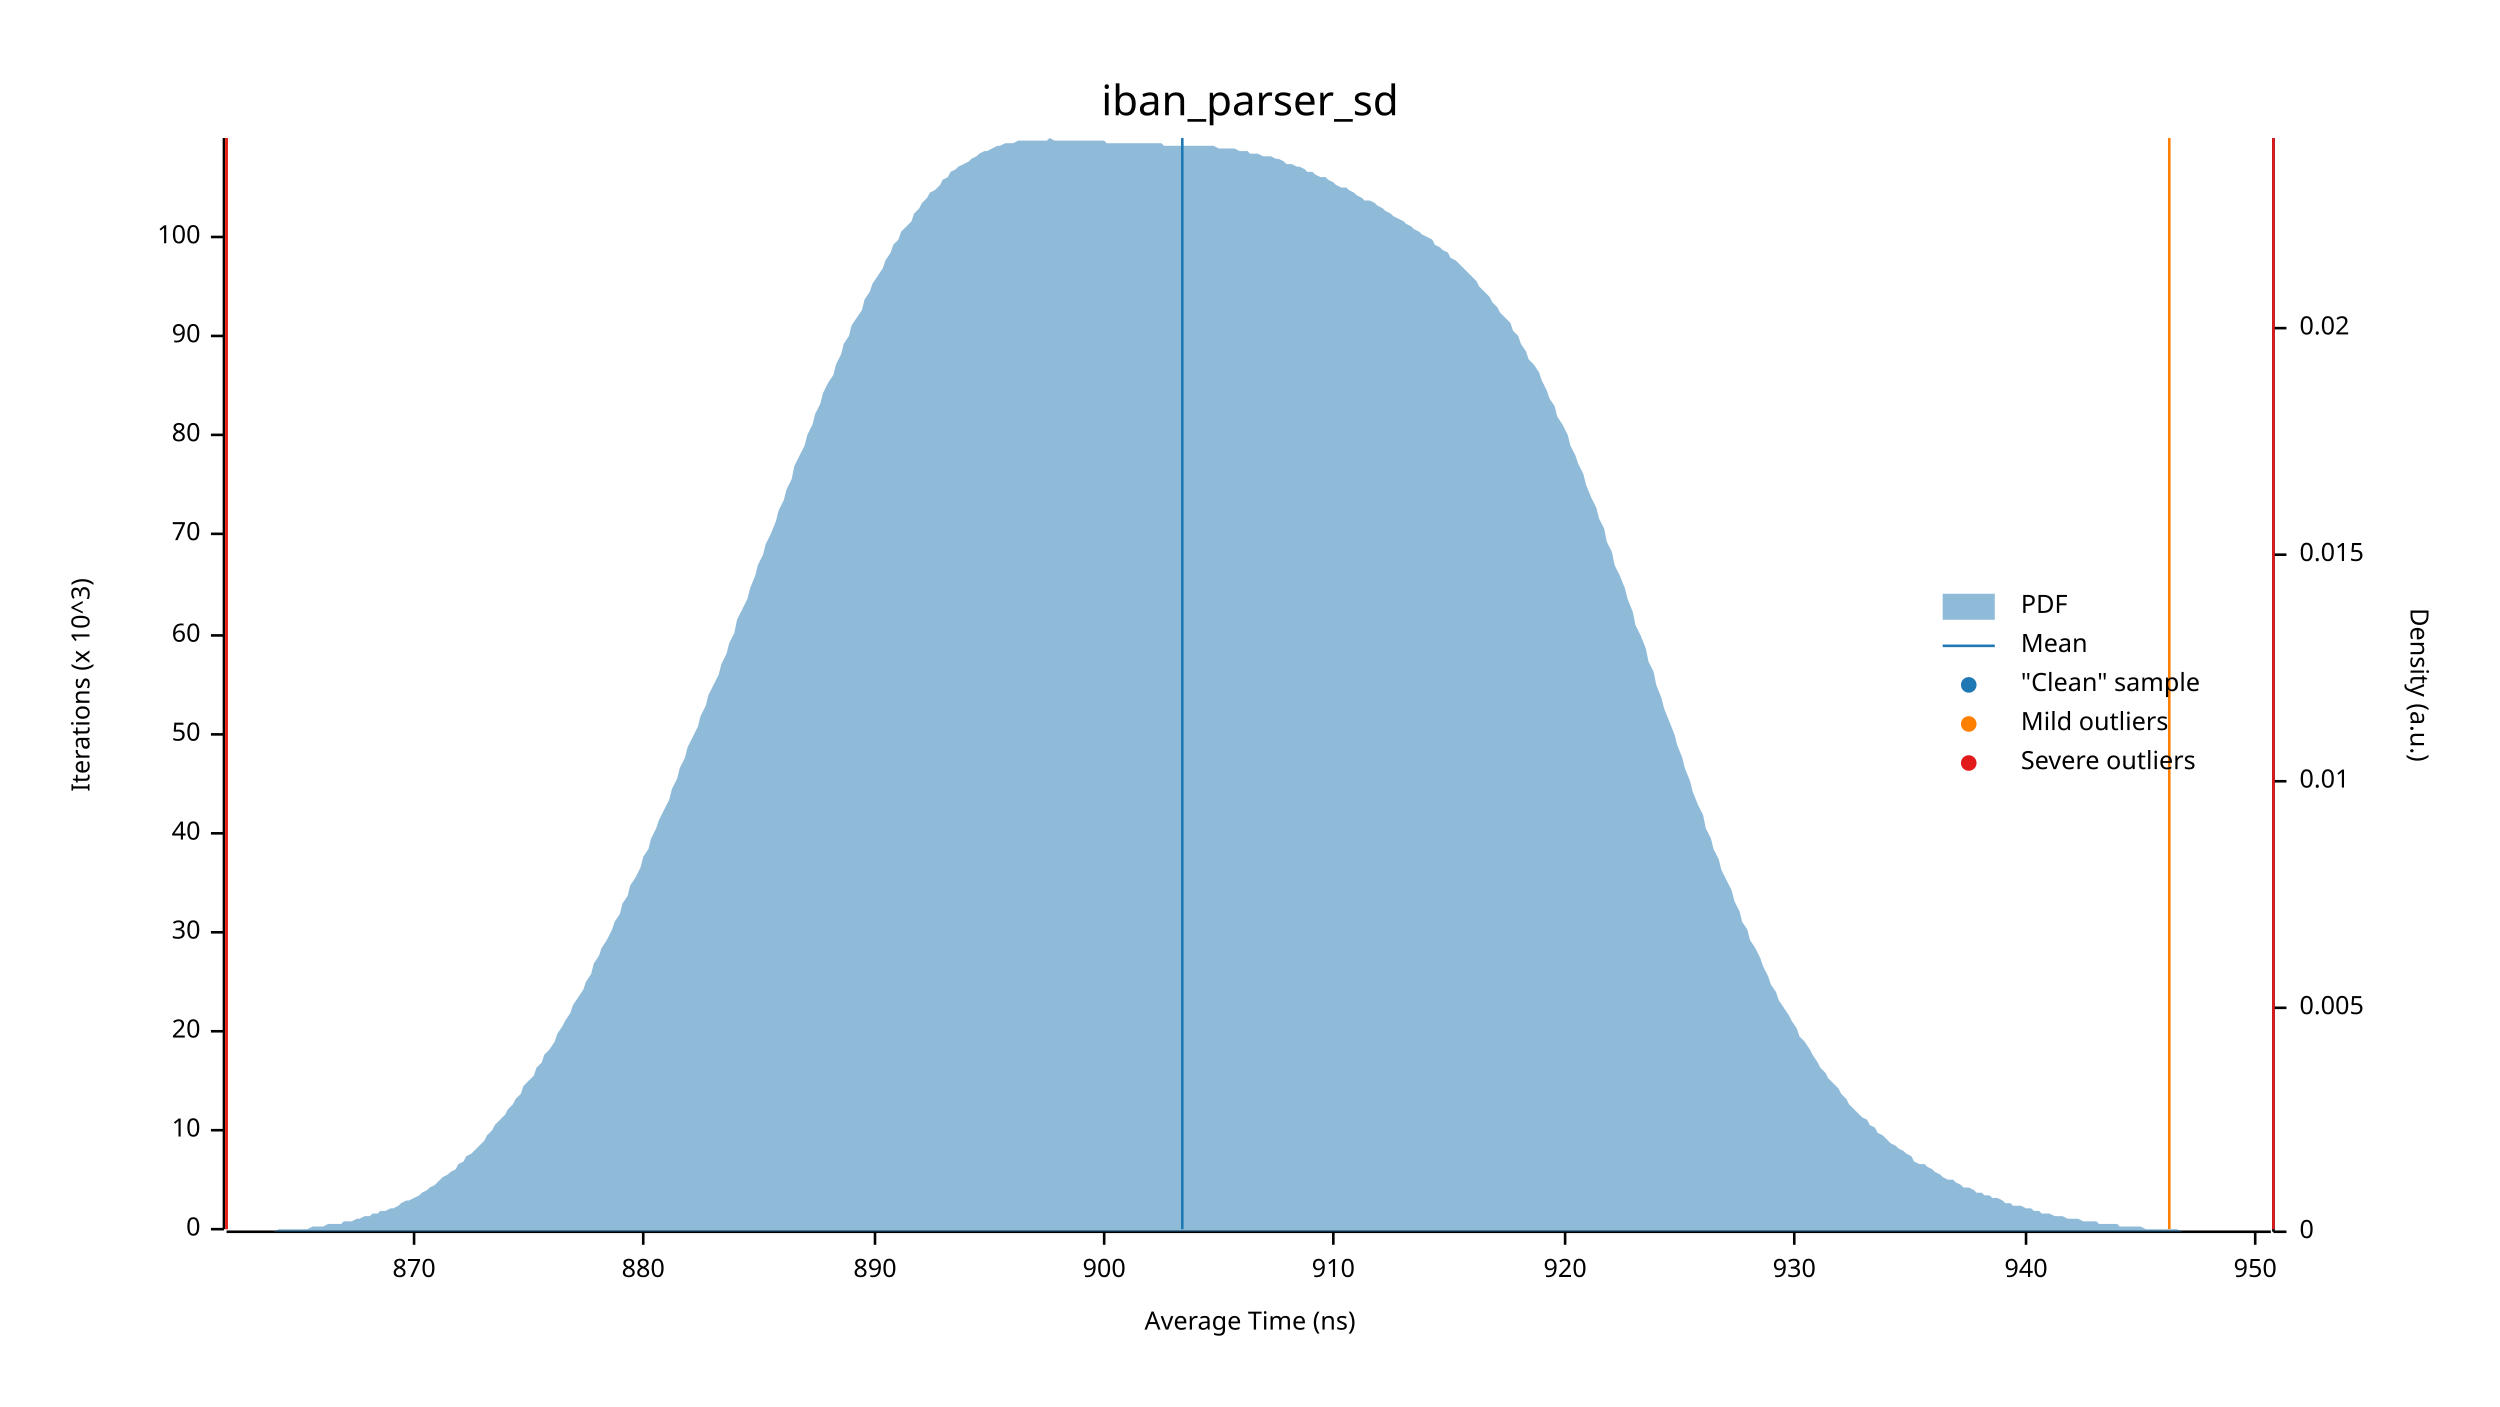
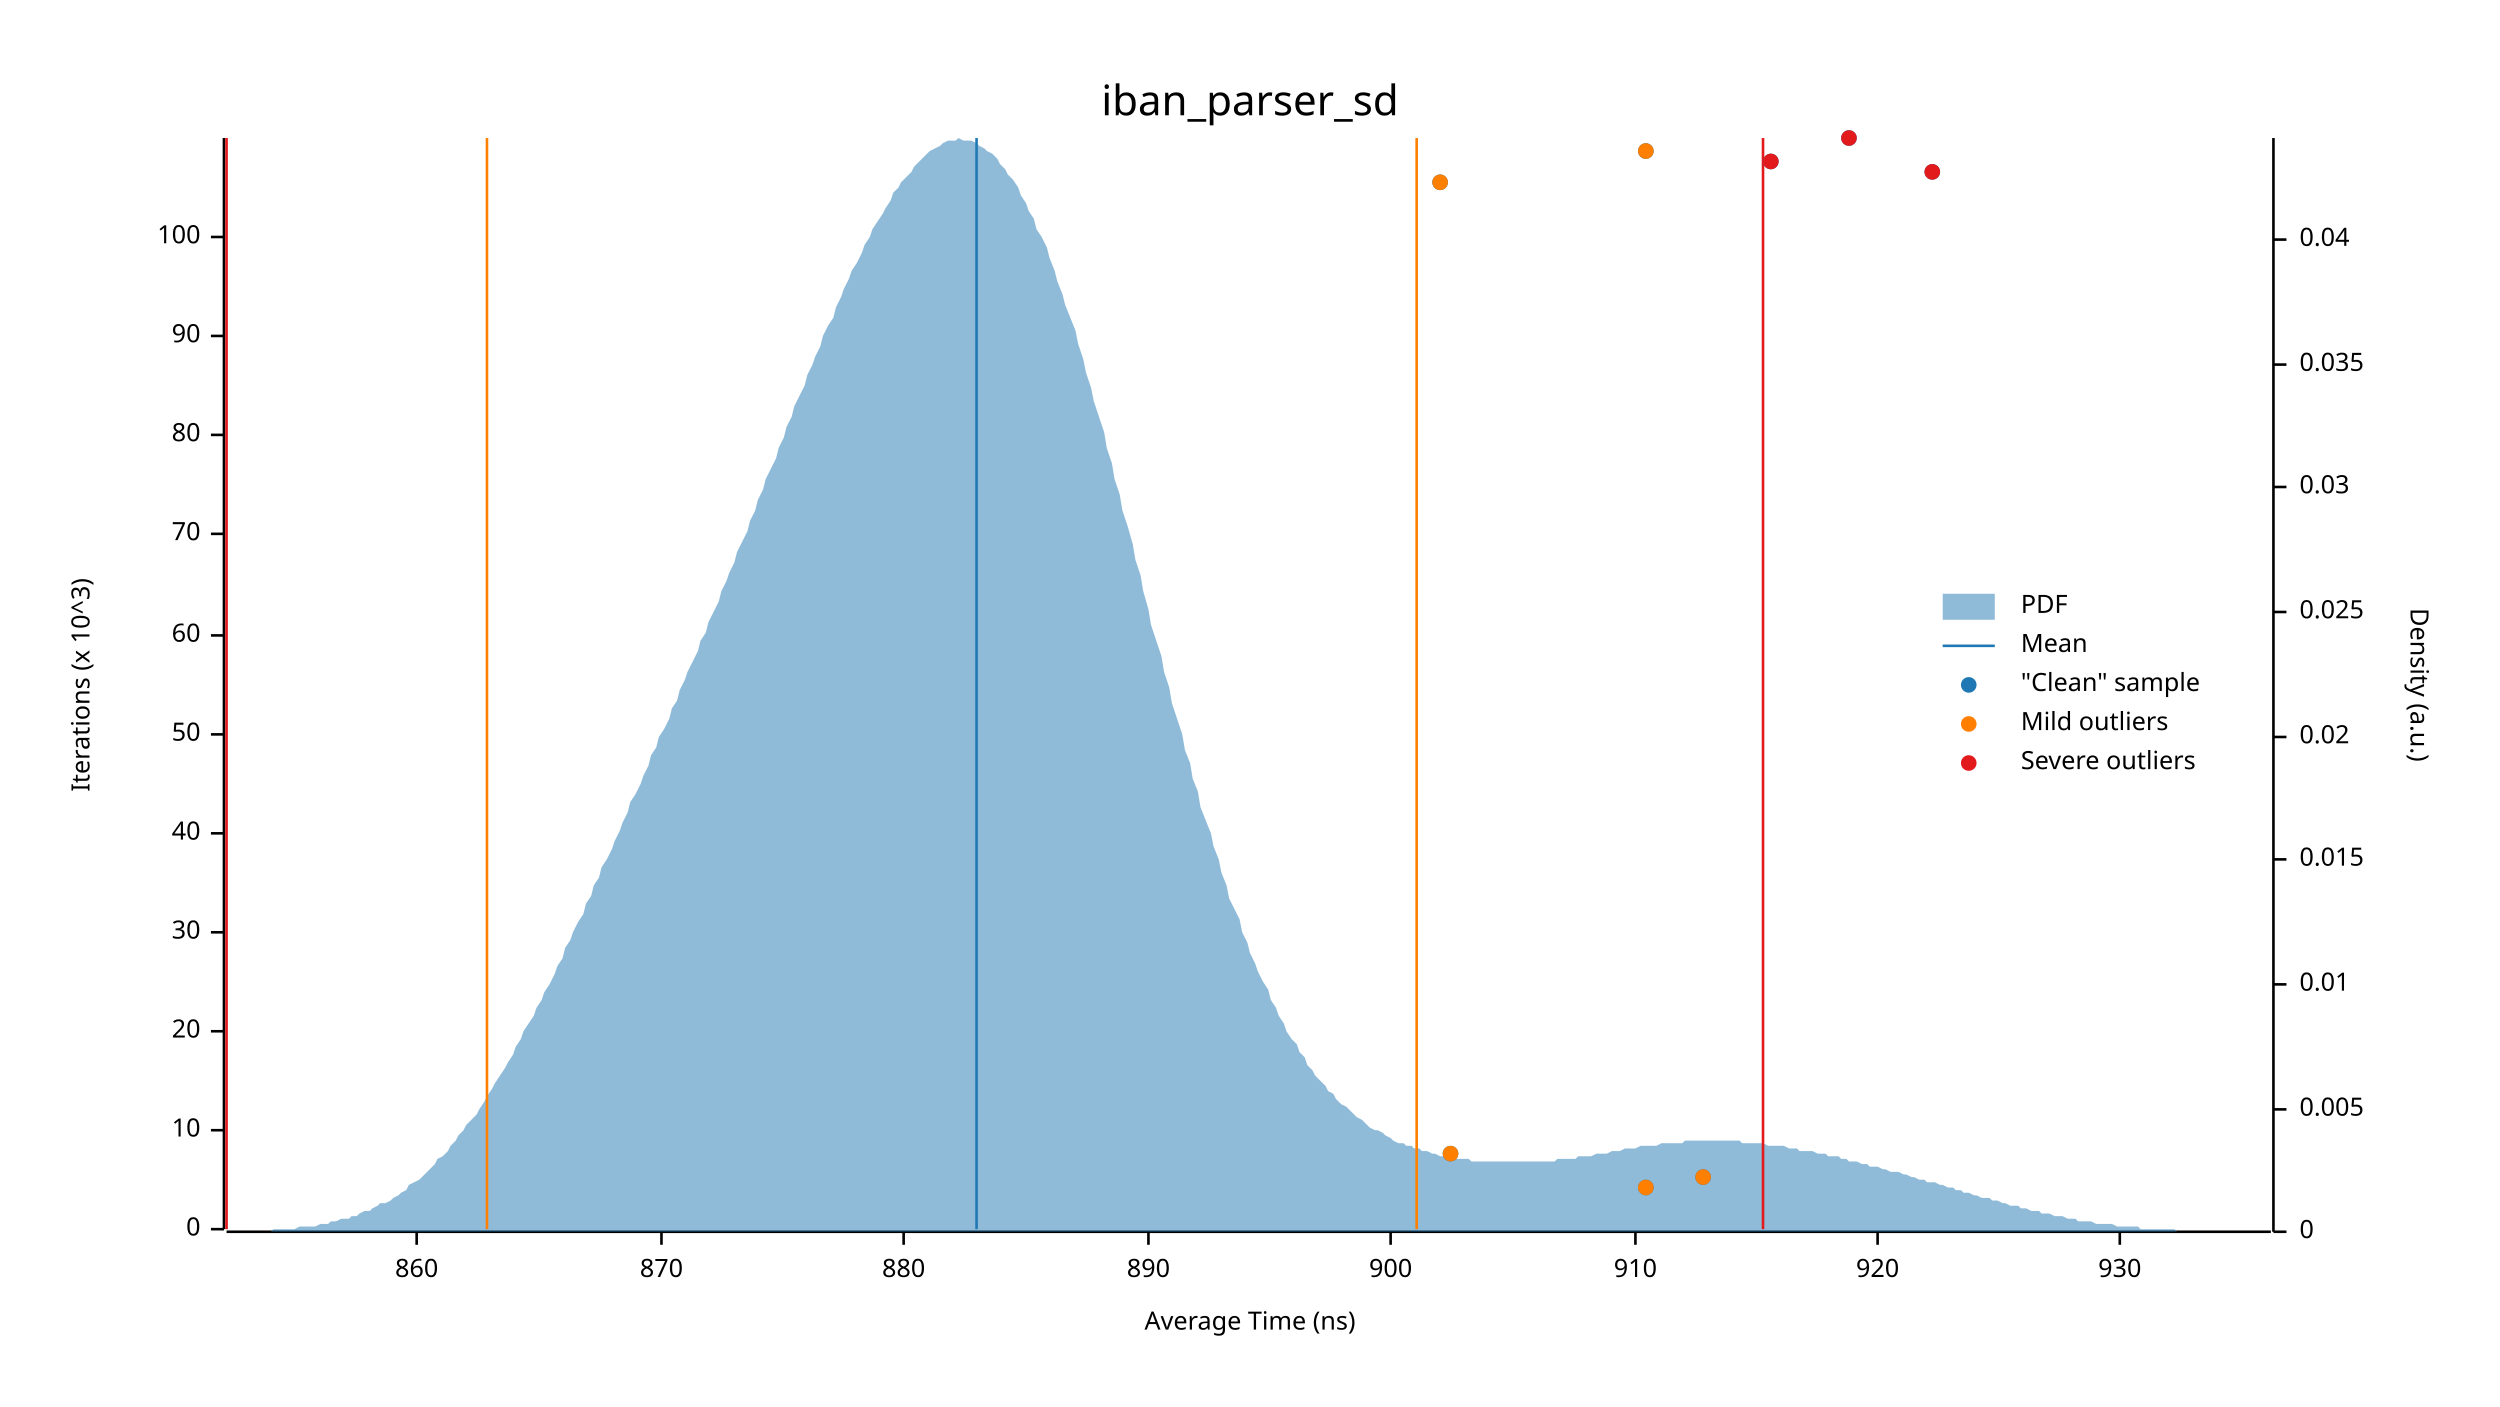
<svg xmlns="http://www.w3.org/2000/svg" width="960" height="540" viewBox="0 0 960 540">
  <text x="480" y="32" dy="0.76em" text-anchor="middle" font-family="sans-serif" font-size="16.129" opacity="1" fill="#000000">
iban_parser_sd
</text>
  <text x="27" y="263" dy="0.76em" text-anchor="middle" font-family="sans-serif" font-size="9.677" opacity="1" fill="#000000" transform="rotate(270, 27, 263)">
Iterations (x 10^3)
</text>
  <text x="480" y="513" dy="-0.5ex" text-anchor="middle" font-family="sans-serif" font-size="9.677" opacity="1" fill="#000000">
Average Time (ns)
</text>
  <polyline fill="none" opacity="1" stroke="#000000" stroke-width="1" points="86,53 86,472 " />
  <text x="77" y="472" dy="0.5ex" text-anchor="end" font-family="sans-serif" font-size="9.677" opacity="1" fill="#000000">
0
</text>
  <polyline fill="none" opacity="1" stroke="#000000" stroke-width="1" points="81,472 86,472 " />
  <text x="77" y="434" dy="0.5ex" text-anchor="end" font-family="sans-serif" font-size="9.677" opacity="1" fill="#000000">
10
</text>
  <polyline fill="none" opacity="1" stroke="#000000" stroke-width="1" points="81,434 86,434 " />
  <text x="77" y="396" dy="0.5ex" text-anchor="end" font-family="sans-serif" font-size="9.677" opacity="1" fill="#000000">
20
</text>
  <polyline fill="none" opacity="1" stroke="#000000" stroke-width="1" points="81,396 86,396 " />
  <text x="77" y="358" dy="0.5ex" text-anchor="end" font-family="sans-serif" font-size="9.677" opacity="1" fill="#000000">
30
</text>
  <polyline fill="none" opacity="1" stroke="#000000" stroke-width="1" points="81,358 86,358 " />
  <text x="77" y="320" dy="0.5ex" text-anchor="end" font-family="sans-serif" font-size="9.677" opacity="1" fill="#000000">
40
</text>
  <polyline fill="none" opacity="1" stroke="#000000" stroke-width="1" points="81,320 86,320 " />
  <text x="77" y="282" dy="0.5ex" text-anchor="end" font-family="sans-serif" font-size="9.677" opacity="1" fill="#000000">
50
</text>
  <polyline fill="none" opacity="1" stroke="#000000" stroke-width="1" points="81,282 86,282 " />
  <text x="77" y="244" dy="0.5ex" text-anchor="end" font-family="sans-serif" font-size="9.677" opacity="1" fill="#000000">
60
</text>
  <polyline fill="none" opacity="1" stroke="#000000" stroke-width="1" points="81,244 86,244 " />
  <text x="77" y="205" dy="0.5ex" text-anchor="end" font-family="sans-serif" font-size="9.677" opacity="1" fill="#000000">
70
</text>
  <polyline fill="none" opacity="1" stroke="#000000" stroke-width="1" points="81,205 86,205 " />
  <text x="77" y="167" dy="0.5ex" text-anchor="end" font-family="sans-serif" font-size="9.677" opacity="1" fill="#000000">
80
</text>
  <polyline fill="none" opacity="1" stroke="#000000" stroke-width="1" points="81,167 86,167 " />
  <text x="77" y="129" dy="0.5ex" text-anchor="end" font-family="sans-serif" font-size="9.677" opacity="1" fill="#000000">
90
</text>
  <polyline fill="none" opacity="1" stroke="#000000" stroke-width="1" points="81,129 86,129 " />
  <text x="77" y="91" dy="0.5ex" text-anchor="end" font-family="sans-serif" font-size="9.677" opacity="1" fill="#000000">
100
</text>
  <polyline fill="none" opacity="1" stroke="#000000" stroke-width="1" points="81,91 86,91 " />
  <polyline fill="none" opacity="1" stroke="#000000" stroke-width="1" points="87,473 872,473 " />
-   <text x="159" y="483" dy="0.76em" text-anchor="middle" font-family="sans-serif" font-size="9.677" opacity="1" fill="#000000">
+   <text x="160" y="483" dy="0.76em" text-anchor="middle" font-family="sans-serif" font-size="9.677" opacity="1" fill="#000000">
+ 860
+ </text>
+   <polyline fill="none" opacity="1" stroke="#000000" stroke-width="1" points="160,473 160,478 " />
+   <text x="254" y="483" dy="0.76em" text-anchor="middle" font-family="sans-serif" font-size="9.677" opacity="1" fill="#000000">
870
</text>
-   <polyline fill="none" opacity="1" stroke="#000000" stroke-width="1" points="159,473 159,478 " />
-   <text x="247" y="483" dy="0.76em" text-anchor="middle" font-family="sans-serif" font-size="9.677" opacity="1" fill="#000000">
+   <polyline fill="none" opacity="1" stroke="#000000" stroke-width="1" points="254,473 254,478 " />
+   <text x="347" y="483" dy="0.76em" text-anchor="middle" font-family="sans-serif" font-size="9.677" opacity="1" fill="#000000">
880
</text>
-   <polyline fill="none" opacity="1" stroke="#000000" stroke-width="1" points="247,473 247,478 " />
-   <text x="336" y="483" dy="0.76em" text-anchor="middle" font-family="sans-serif" font-size="9.677" opacity="1" fill="#000000">
+   <polyline fill="none" opacity="1" stroke="#000000" stroke-width="1" points="347,473 347,478 " />
+   <text x="441" y="483" dy="0.76em" text-anchor="middle" font-family="sans-serif" font-size="9.677" opacity="1" fill="#000000">
890
</text>
-   <polyline fill="none" opacity="1" stroke="#000000" stroke-width="1" points="336,473 336,478 " />
-   <text x="424" y="483" dy="0.76em" text-anchor="middle" font-family="sans-serif" font-size="9.677" opacity="1" fill="#000000">
+   <polyline fill="none" opacity="1" stroke="#000000" stroke-width="1" points="441,473 441,478 " />
+   <text x="534" y="483" dy="0.76em" text-anchor="middle" font-family="sans-serif" font-size="9.677" opacity="1" fill="#000000">
900
</text>
-   <polyline fill="none" opacity="1" stroke="#000000" stroke-width="1" points="424,473 424,478 " />
-   <text x="512" y="483" dy="0.76em" text-anchor="middle" font-family="sans-serif" font-size="9.677" opacity="1" fill="#000000">
+   <polyline fill="none" opacity="1" stroke="#000000" stroke-width="1" points="534,473 534,478 " />
+   <text x="628" y="483" dy="0.76em" text-anchor="middle" font-family="sans-serif" font-size="9.677" opacity="1" fill="#000000">
910
</text>
-   <polyline fill="none" opacity="1" stroke="#000000" stroke-width="1" points="512,473 512,478 " />
-   <text x="601" y="483" dy="0.76em" text-anchor="middle" font-family="sans-serif" font-size="9.677" opacity="1" fill="#000000">
+   <polyline fill="none" opacity="1" stroke="#000000" stroke-width="1" points="628,473 628,478 " />
+   <text x="721" y="483" dy="0.76em" text-anchor="middle" font-family="sans-serif" font-size="9.677" opacity="1" fill="#000000">
920
</text>
-   <polyline fill="none" opacity="1" stroke="#000000" stroke-width="1" points="601,473 601,478 " />
-   <text x="689" y="483" dy="0.76em" text-anchor="middle" font-family="sans-serif" font-size="9.677" opacity="1" fill="#000000">
+   <polyline fill="none" opacity="1" stroke="#000000" stroke-width="1" points="721,473 721,478 " />
+   <text x="814" y="483" dy="0.76em" text-anchor="middle" font-family="sans-serif" font-size="9.677" opacity="1" fill="#000000">
930
</text>
-   <polyline fill="none" opacity="1" stroke="#000000" stroke-width="1" points="689,473 689,478 " />
-   <text x="778" y="483" dy="0.76em" text-anchor="middle" font-family="sans-serif" font-size="9.677" opacity="1" fill="#000000">
- 940
- </text>
-   <polyline fill="none" opacity="1" stroke="#000000" stroke-width="1" points="778,473 778,478 " />
-   <text x="866" y="483" dy="0.76em" text-anchor="middle" font-family="sans-serif" font-size="9.677" opacity="1" fill="#000000">
- 950
- </text>
-   <polyline fill="none" opacity="1" stroke="#000000" stroke-width="1" points="866,473 866,478 " />
+   <polyline fill="none" opacity="1" stroke="#000000" stroke-width="1" points="814,473 814,478 " />
  <text x="933" y="263" dy="0.76em" text-anchor="middle" font-family="sans-serif" font-size="9.677" opacity="1" fill="#000000" transform="rotate(90, 933, 263)">
Density (a.u.)
</text>
  <polyline fill="none" opacity="1" stroke="#000000" stroke-width="1" points="873,53 873,473 " />
  <text x="883" y="473" dy="0.5ex" text-anchor="start" font-family="sans-serif" font-size="9.677" opacity="1" fill="#000000">
0
</text>
  <polyline fill="none" opacity="1" stroke="#000000" stroke-width="1" points="873,473 878,473 " />
-   <text x="883" y="387" dy="0.5ex" text-anchor="start" font-family="sans-serif" font-size="9.677" opacity="1" fill="#000000">
+   <text x="883" y="426" dy="0.5ex" text-anchor="start" font-family="sans-serif" font-size="9.677" opacity="1" fill="#000000">
0.005
</text>
-   <polyline fill="none" opacity="1" stroke="#000000" stroke-width="1" points="873,387 878,387 " />
-   <text x="883" y="300" dy="0.5ex" text-anchor="start" font-family="sans-serif" font-size="9.677" opacity="1" fill="#000000">
+   <polyline fill="none" opacity="1" stroke="#000000" stroke-width="1" points="873,426 878,426 " />
+   <text x="883" y="378" dy="0.5ex" text-anchor="start" font-family="sans-serif" font-size="9.677" opacity="1" fill="#000000">
0.01
</text>
-   <polyline fill="none" opacity="1" stroke="#000000" stroke-width="1" points="873,300 878,300 " />
-   <text x="883" y="213" dy="0.5ex" text-anchor="start" font-family="sans-serif" font-size="9.677" opacity="1" fill="#000000">
+   <polyline fill="none" opacity="1" stroke="#000000" stroke-width="1" points="873,378 878,378 " />
+   <text x="883" y="330" dy="0.5ex" text-anchor="start" font-family="sans-serif" font-size="9.677" opacity="1" fill="#000000">
0.015
</text>
-   <polyline fill="none" opacity="1" stroke="#000000" stroke-width="1" points="873,213 878,213 " />
-   <text x="883" y="126" dy="0.5ex" text-anchor="start" font-family="sans-serif" font-size="9.677" opacity="1" fill="#000000">
+   <polyline fill="none" opacity="1" stroke="#000000" stroke-width="1" points="873,330 878,330 " />
+   <text x="883" y="283" dy="0.5ex" text-anchor="start" font-family="sans-serif" font-size="9.677" opacity="1" fill="#000000">
0.02
</text>
-   <polyline fill="none" opacity="1" stroke="#000000" stroke-width="1" points="873,126 878,126 " />
-   <polygon opacity="0.5" fill="#1F78B4" points="87,473 88,473 90,473 91,473 93,473 94,473 96,473 98,473 99,473 101,473 102,473 104,473 105,473 107,472 109,472 110,472 112,472 113,472 115,472 116,472 118,472 120,471 121,471 123,471 124,471 126,470 127,470 129,470 131,470 132,469 134,469 135,469 137,468 138,468 140,467 142,467 143,466 145,466 146,465 148,465 150,464 151,464 153,463 154,462 156,461 157,461 159,460 161,459 162,458 164,457 165,456 167,455 168,454 170,452 172,451 173,450 175,449 176,447 178,446 179,444 181,443 183,441 184,440 186,438 187,436 189,434 190,432 192,430 194,428 195,426 197,424 198,422 200,420 201,417 203,415 205,413 206,410 208,408 209,405 211,403 213,400 214,397 216,394 217,392 219,389 220,386 222,383 224,380 225,377 227,374 228,370 230,367 231,364 233,361 235,357 236,354 238,351 239,347 241,344 242,340 244,337 246,333 247,329 249,326 250,322 252,318 253,315 255,311 257,307 258,303 260,299 261,295 263,291 264,287 266,283 268,279 269,275 271,271 272,267 274,263 276,259 277,255 279,251 280,247 282,243 283,238 285,234 287,230 288,226 290,221 291,217 293,213 294,209 296,205 298,200 299,196 301,192 302,188 304,184 305,179 307,175 309,171 310,167 312,163 313,159 315,155 316,151 318,147 320,144 321,140 323,136 324,132 326,129 327,125 329,122 331,119 332,115 334,112 335,109 337,106 339,103 340,100 342,97 343,94 345,92 346,89 348,87 350,85 351,82 353,80 354,78 356,76 357,74 359,73 361,71 362,69 364,68 365,66 367,65 368,64 370,63 372,62 373,61 375,60 376,59 378,58 379,58 381,57 383,56 384,56 386,55 387,55 389,55 391,54 392,54 394,54 395,54 397,54 398,54 400,54 402,54 403,53 405,54 406,54 408,54 409,54 411,54 413,54 414,54 416,54 417,54 419,54 420,54 422,54 424,54 425,55 427,55 428,55 430,55 431,55 433,55 435,55 436,55 438,55 439,55 441,55 442,55 444,55 446,55 447,56 449,56 450,56 452,56 454,56 455,56 457,56 458,56 460,56 461,56 463,56 465,56 466,56 468,57 469,57 471,57 472,57 474,57 476,58 477,58 479,58 480,59 482,59 483,59 485,60 487,60 488,60 490,61 491,61 493,62 494,63 496,63 498,64 499,64 501,65 502,66 504,66 505,67 507,68 509,68 510,69 512,70 513,71 515,72 517,72 518,73 520,74 521,75 523,76 524,77 526,77 528,78 529,79 531,80 532,81 534,82 535,83 537,84 539,85 540,86 542,87 543,88 545,89 546,90 548,91 550,92 551,94 553,95 554,96 556,97 557,99 559,100 561,102 562,103 564,105 565,106 567,108 568,110 570,112 572,114 573,116 575,118 576,120 578,122 580,124 581,127 583,129 584,132 586,135 587,138 589,140 591,143 592,146 594,150 595,153 597,156 598,160 600,163 602,167 603,171 605,175 606,178 608,182 609,186 611,191 613,195 614,199 616,203 617,208 619,212 620,217 622,221 624,226 625,230 627,235 628,240 630,244 632,249 633,254 635,258 636,263 638,268 639,272 641,277 643,282 644,286 646,291 647,295 649,300 650,304 652,309 654,313 655,318 657,322 658,326 660,330 661,334 663,338 665,342 666,346 668,350 669,354 671,357 672,361 674,364 676,368 677,371 679,375 680,378 682,381 683,384 685,387 687,390 688,392 690,395 691,398 693,400 695,403 696,405 698,408 699,410 701,412 702,414 704,416 706,418 707,420 709,422 710,424 712,426 713,427 715,429 717,430 718,432 720,433 721,435 723,436 724,437 726,439 728,440 729,441 731,442 732,443 734,444 735,446 737,447 739,447 740,448 742,449 743,450 745,451 746,452 748,453 750,453 751,454 753,455 754,456 756,456 758,457 759,458 761,458 762,459 764,459 765,460 767,460 769,461 770,462 772,462 773,463 775,463 776,463 778,464 780,464 781,465 783,465 784,466 786,466 787,466 789,467 791,467 792,467 794,468 795,468 797,468 798,468 800,469 802,469 803,469 805,469 806,470 808,470 809,470 811,470 813,470 814,471 816,471 817,471 819,471 821,471 822,471 824,472 825,472 827,472 828,472 830,472 832,472 833,472 835,472 836,472 838,473 839,473 841,473 843,473 844,473 846,473 847,473 849,473 850,473 852,473 854,473 855,473 857,473 858,473 860,473 861,473 863,473 865,473 866,473 868,473 869,473 871,473 873,473 873,473 87,473 " />
-   <polyline fill="none" opacity="1" stroke="#1F78B4" stroke-width="1" points="454,472 454,53 " />
-   <polyline fill="none" opacity="1" stroke="#FF7F00" stroke-width="1" points="87,472 87,53 " />
-   <polyline fill="none" opacity="1" stroke="#FF7F00" stroke-width="1" points="833,472 833,53 " />
+   <polyline fill="none" opacity="1" stroke="#000000" stroke-width="1" points="873,283 878,283 " />
+   <text x="883" y="235" dy="0.5ex" text-anchor="start" font-family="sans-serif" font-size="9.677" opacity="1" fill="#000000">
+ 0.025
+ </text>
+   <polyline fill="none" opacity="1" stroke="#000000" stroke-width="1" points="873,235 878,235 " />
+   <text x="883" y="187" dy="0.5ex" text-anchor="start" font-family="sans-serif" font-size="9.677" opacity="1" fill="#000000">
+ 0.03
+ </text>
+   <polyline fill="none" opacity="1" stroke="#000000" stroke-width="1" points="873,187 878,187 " />
+   <text x="883" y="140" dy="0.5ex" text-anchor="start" font-family="sans-serif" font-size="9.677" opacity="1" fill="#000000">
+ 0.035
+ </text>
+   <polyline fill="none" opacity="1" stroke="#000000" stroke-width="1" points="873,140 878,140 " />
+   <text x="883" y="92" dy="0.5ex" text-anchor="start" font-family="sans-serif" font-size="9.677" opacity="1" fill="#000000">
+ 0.04
+ </text>
+   <polyline fill="none" opacity="1" stroke="#000000" stroke-width="1" points="873,92 878,92 " />
+   <polygon opacity="0.5" fill="#1F78B4" points="87,473 88,473 90,473 91,473 93,473 94,473 96,473 98,473 99,473 101,473 102,473 104,473 105,472 107,472 109,472 110,472 112,472 113,472 115,471 116,471 118,471 120,471 121,471 123,470 124,470 126,470 127,469 129,469 131,468 132,468 134,468 135,467 137,467 138,466 140,465 142,465 143,464 145,463 146,462 148,462 150,461 151,460 153,459 154,458 156,457 157,455 159,454 161,453 162,452 164,450 165,449 167,447 168,445 170,444 172,442 173,440 175,438 176,436 178,434 179,432 181,430 183,428 184,426 186,423 187,421 189,418 190,416 192,413 194,410 195,408 197,405 198,402 200,399 201,396 203,393 205,390 206,387 208,384 209,381 211,378 213,374 214,371 216,368 217,364 219,361 220,358 222,354 224,351 225,347 227,344 228,340 230,337 231,333 233,330 235,326 236,323 238,319 239,316 241,312 242,308 244,305 246,301 247,298 249,294 250,290 252,287 253,283 255,280 257,276 258,272 260,269 261,265 263,261 264,258 266,254 268,250 269,246 271,243 272,239 274,235 276,231 277,227 279,223 280,220 282,216 283,212 285,208 287,204 288,200 290,196 291,192 293,188 294,184 296,180 298,176 299,172 301,168 302,164 304,160 305,156 307,152 309,148 310,144 312,140 313,137 315,133 316,129 318,125 320,122 321,118 323,114 324,111 326,107 327,104 329,101 331,97 332,94 334,91 335,88 337,85 339,82 340,80 342,77 343,74 345,72 346,70 348,68 350,66 351,64 353,62 354,61 356,59 357,58 359,57 361,56 362,55 364,54 365,54 367,54 368,53 370,54 372,54 373,54 375,55 376,56 378,57 379,58 381,59 383,61 384,63 386,65 387,67 389,69 391,72 392,75 394,78 395,81 397,84 398,88 400,91 402,95 403,99 405,104 406,108 408,113 409,117 411,122 413,127 414,132 416,138 417,143 419,149 420,154 422,160 424,166 425,172 427,178 428,184 430,190 431,196 433,202 435,209 436,215 438,221 439,227 441,234 442,240 444,246 446,252 447,258 449,264 450,270 452,276 454,282 455,288 457,293 458,299 460,304 461,310 463,315 465,320 466,325 468,330 469,335 471,340 472,345 474,349 476,353 477,358 479,362 480,366 482,370 483,373 485,377 487,380 488,384 490,387 491,390 493,393 494,396 496,399 498,401 499,404 501,406 502,409 504,411 505,413 507,415 509,417 510,419 512,420 513,422 515,424 517,425 518,426 520,428 521,429 523,430 524,431 526,433 528,434 529,434 531,435 532,436 534,437 535,438 537,439 539,439 540,440 542,440 543,441 545,441 546,442 548,442 550,443 551,443 553,444 554,444 556,444 557,445 559,445 561,445 562,445 564,445 565,446 567,446 568,446 570,446 572,446 573,446 575,446 576,446 578,446 580,446 581,446 583,446 584,446 586,446 587,446 589,446 591,446 592,446 594,446 595,446 597,446 598,445 600,445 602,445 603,445 605,445 606,444 608,444 609,444 611,444 613,443 614,443 616,443 617,443 619,442 620,442 622,442 624,441 625,441 627,441 628,441 630,440 632,440 633,440 635,440 636,440 638,439 639,439 641,439 643,439 644,439 646,439 647,438 649,438 650,438 652,438 654,438 655,438 657,438 658,438 660,438 661,438 663,438 665,438 666,438 668,438 669,439 671,439 672,439 674,439 676,439 677,439 679,440 680,440 682,440 683,440 685,440 687,441 688,441 690,441 691,442 693,442 695,442 696,442 698,443 699,443 701,443 702,444 704,444 706,444 707,445 709,445 710,446 712,446 713,446 715,447 717,447 718,448 720,448 721,448 723,449 724,449 726,450 728,450 729,450 731,451 732,451 734,452 735,452 737,453 739,453 740,454 742,454 743,454 745,455 746,455 748,456 750,456 751,457 753,457 754,458 756,458 758,459 759,459 761,460 762,460 764,460 765,461 767,461 769,462 770,462 772,463 773,463 775,463 776,464 778,464 780,465 781,465 783,465 784,466 786,466 787,466 789,467 791,467 792,467 794,468 795,468 797,468 798,469 800,469 802,469 803,469 805,470 806,470 808,470 809,470 811,470 813,471 814,471 816,471 817,471 819,471 821,471 822,472 824,472 825,472 827,472 828,472 830,472 832,472 833,472 835,472 836,473 838,473 839,473 841,473 843,473 844,473 846,473 847,473 849,473 850,473 852,473 854,473 855,473 857,473 858,473 860,473 861,473 863,473 865,473 866,473 868,473 869,473 871,473 873,473 873,473 87,473 " />
+   <polyline fill="none" opacity="1" stroke="#1F78B4" stroke-width="1" points="375,472 375,53 " />
+   <polyline fill="none" opacity="1" stroke="#FF7F00" stroke-width="1" points="187,472 187,53 " />
+   <polyline fill="none" opacity="1" stroke="#FF7F00" stroke-width="1" points="544,472 544,53 " />
  <polyline fill="none" opacity="1" stroke="#E31A1C" stroke-width="1" points="87,472 87,53 " />
-   <polyline fill="none" opacity="1" stroke="#E31A1C" stroke-width="1" points="873,472 873,53 " />
+   <polyline fill="none" opacity="1" stroke="#E31A1C" stroke-width="1" points="677,472 677,53 " />
+   <circle cx="632" cy="456" r="3" opacity="1" fill="#1F78B4" stroke="none" stroke-width="1" />
+   <circle cx="654" cy="452" r="3" opacity="1" fill="#1F78B4" stroke="none" stroke-width="1" />
+   <circle cx="557" cy="443" r="3" opacity="1" fill="#1F78B4" stroke="none" stroke-width="1" />
+   <circle cx="553" cy="70" r="3" opacity="1" fill="#1F78B4" stroke="none" stroke-width="1" />
+   <circle cx="742" cy="66" r="3" opacity="1" fill="#1F78B4" stroke="none" stroke-width="1" />
+   <circle cx="680" cy="62" r="3" opacity="1" fill="#1F78B4" stroke="none" stroke-width="1" />
+   <circle cx="632" cy="58" r="3" opacity="1" fill="#1F78B4" stroke="none" stroke-width="1" />
+   <circle cx="710" cy="53" r="3" opacity="1" fill="#1F78B4" stroke="none" stroke-width="1" />
+   <circle cx="632" cy="456" r="3" opacity="1" fill="#FF7F00" stroke="none" stroke-width="1" />
+   <circle cx="654" cy="452" r="3" opacity="1" fill="#FF7F00" stroke="none" stroke-width="1" />
+   <circle cx="557" cy="443" r="3" opacity="1" fill="#FF7F00" stroke="none" stroke-width="1" />
+   <circle cx="553" cy="70" r="3" opacity="1" fill="#FF7F00" stroke="none" stroke-width="1" />
+   <circle cx="632" cy="58" r="3" opacity="1" fill="#FF7F00" stroke="none" stroke-width="1" />
+   <circle cx="742" cy="66" r="3" opacity="1" fill="#E31A1C" stroke="none" stroke-width="1" />
+   <circle cx="680" cy="62" r="3" opacity="1" fill="#E31A1C" stroke="none" stroke-width="1" />
+   <circle cx="710" cy="53" r="3" opacity="1" fill="#E31A1C" stroke="none" stroke-width="1" />
  <text x="776" y="228" dy="0.76em" text-anchor="start" font-family="sans-serif" font-size="9.677" opacity="1" fill="#000000">
PDF
</text>
  <text x="776" y="243" dy="0.76em" text-anchor="start" font-family="sans-serif" font-size="9.677" opacity="1" fill="#000000">
Mean
</text>
  <text x="776" y="258" dy="0.76em" text-anchor="start" font-family="sans-serif" font-size="9.677" opacity="1" fill="#000000">
"Clean" sample
</text>
  <text x="776" y="273" dy="0.76em" text-anchor="start" font-family="sans-serif" font-size="9.677" opacity="1" fill="#000000">
Mild outliers
</text>
  <text x="776" y="288" dy="0.76em" text-anchor="start" font-family="sans-serif" font-size="9.677" opacity="1" fill="#000000">
Severe outliers
</text>
  <rect x="746" y="228" width="20" height="10" opacity="0.5" fill="#1F78B4" stroke="none" />
  <polyline fill="none" opacity="1" stroke="#1F78B4" stroke-width="1" points="746,248 766,248 " />
  <circle cx="756" cy="263" r="3" opacity="1" fill="#1F78B4" stroke="none" stroke-width="1" />
  <circle cx="756" cy="278" r="3" opacity="1" fill="#FF7F00" stroke="none" stroke-width="1" />
  <circle cx="756" cy="293" r="3" opacity="1" fill="#E31A1C" stroke="none" stroke-width="1" />
</svg>
